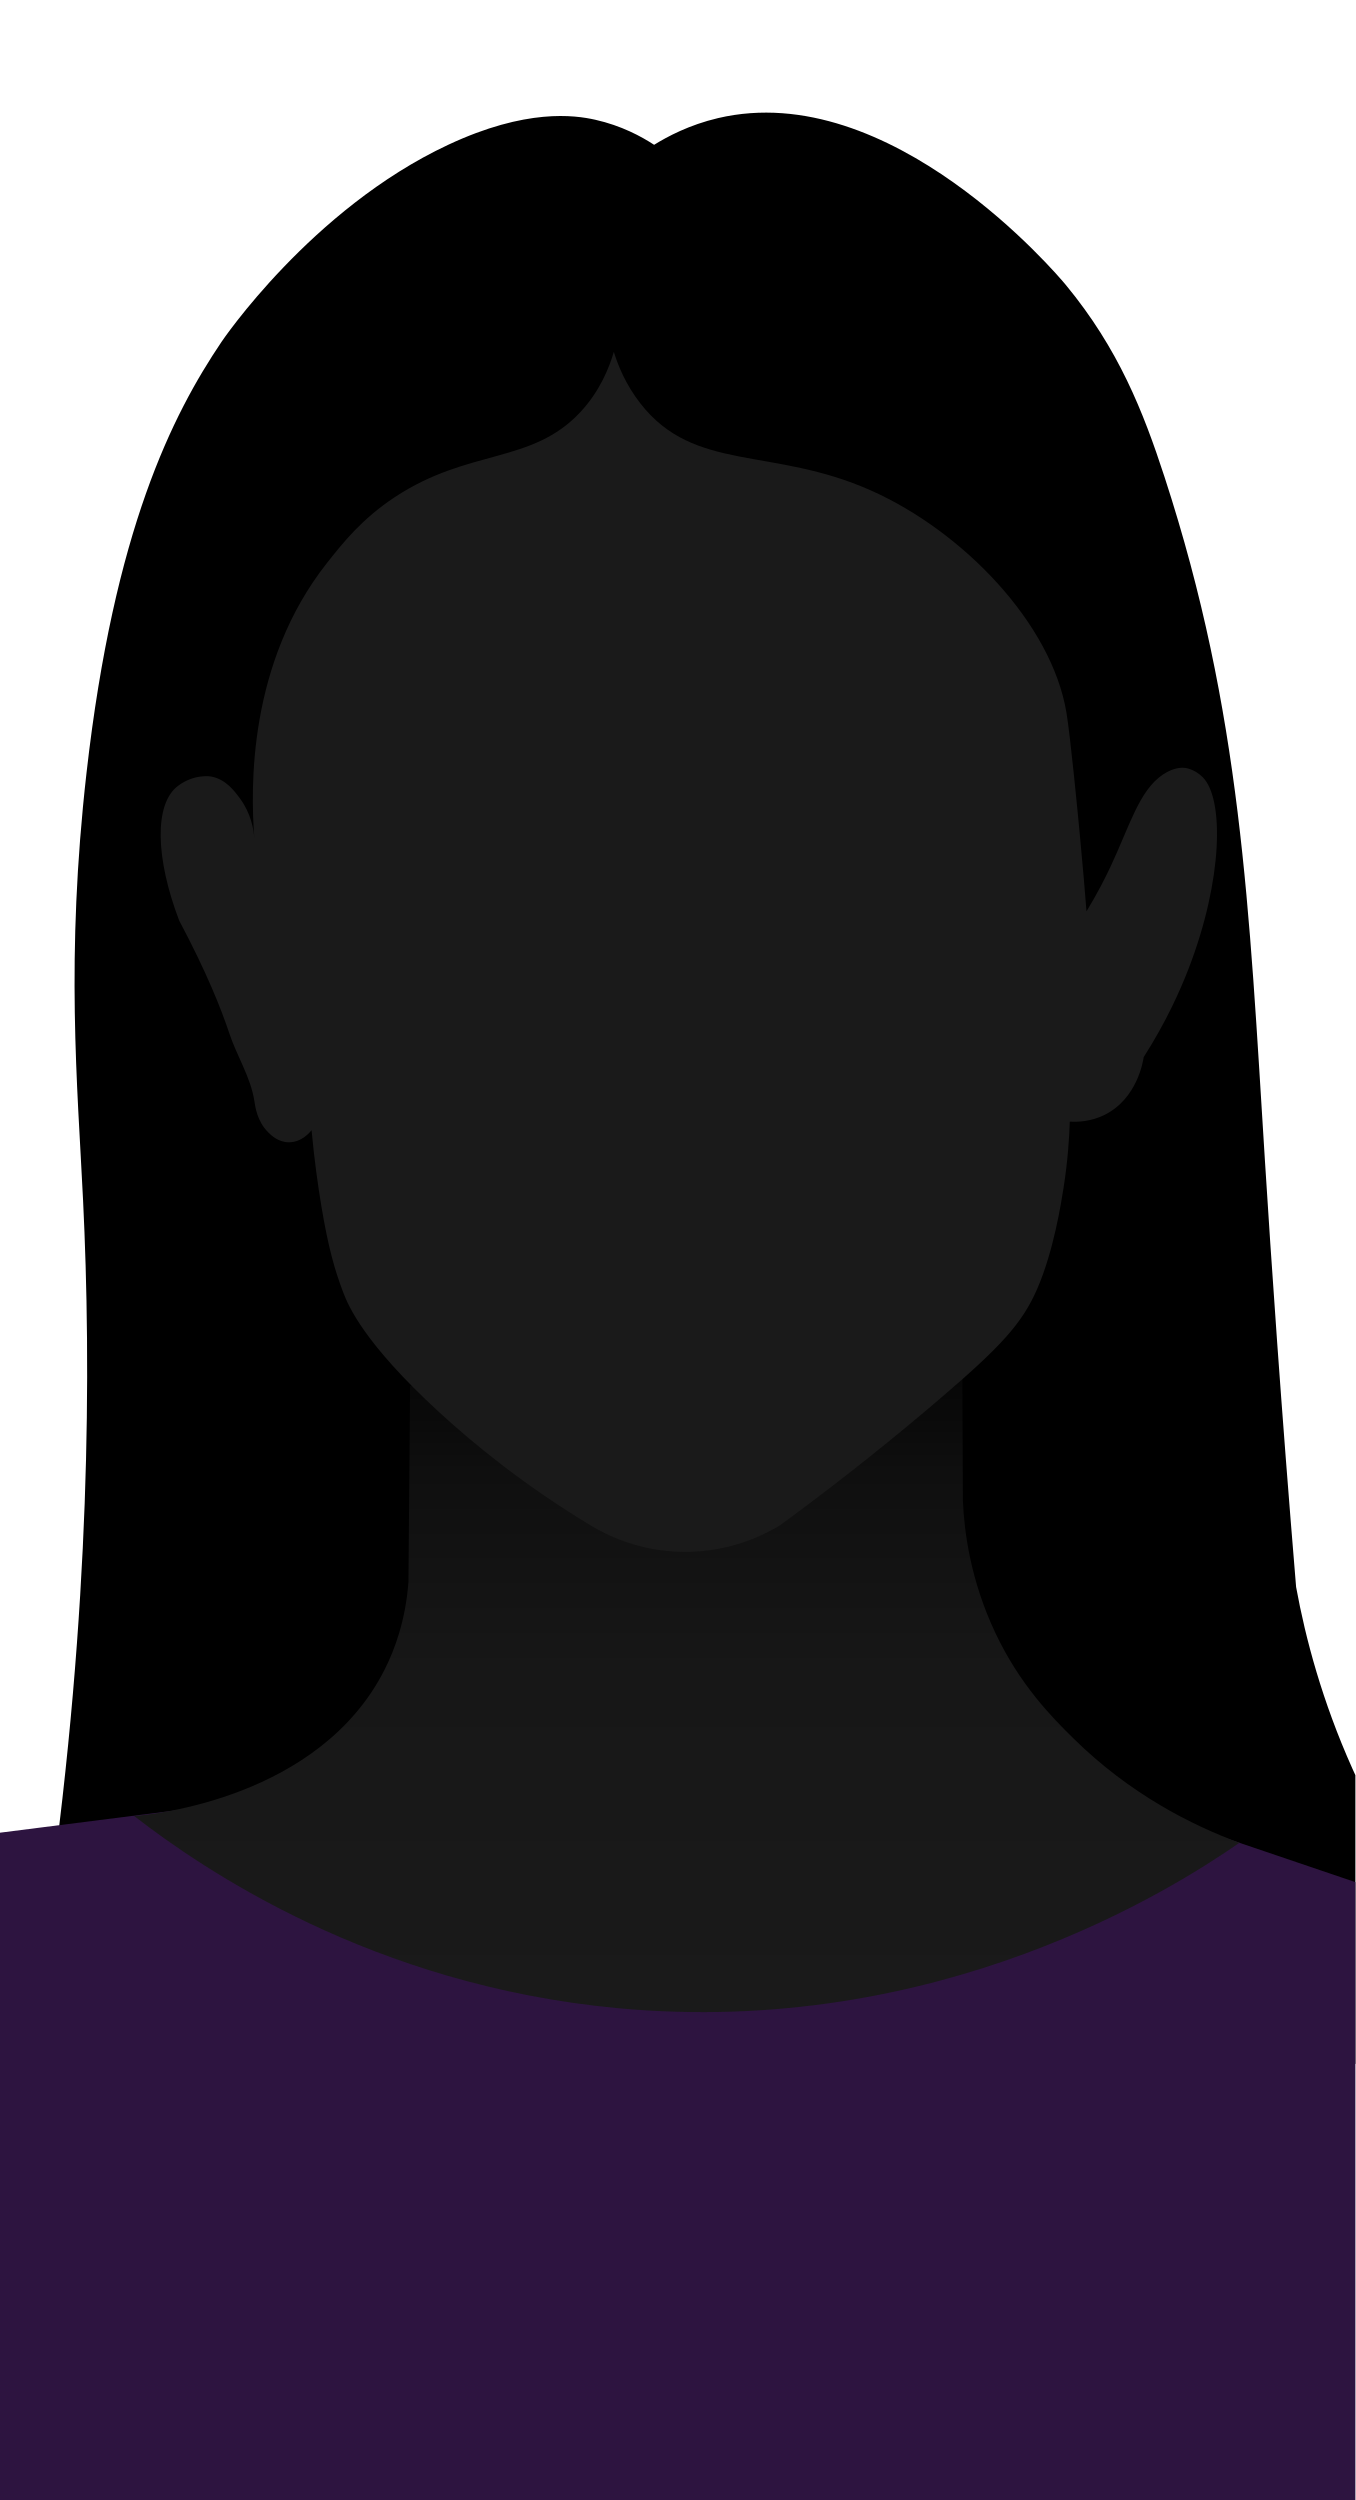
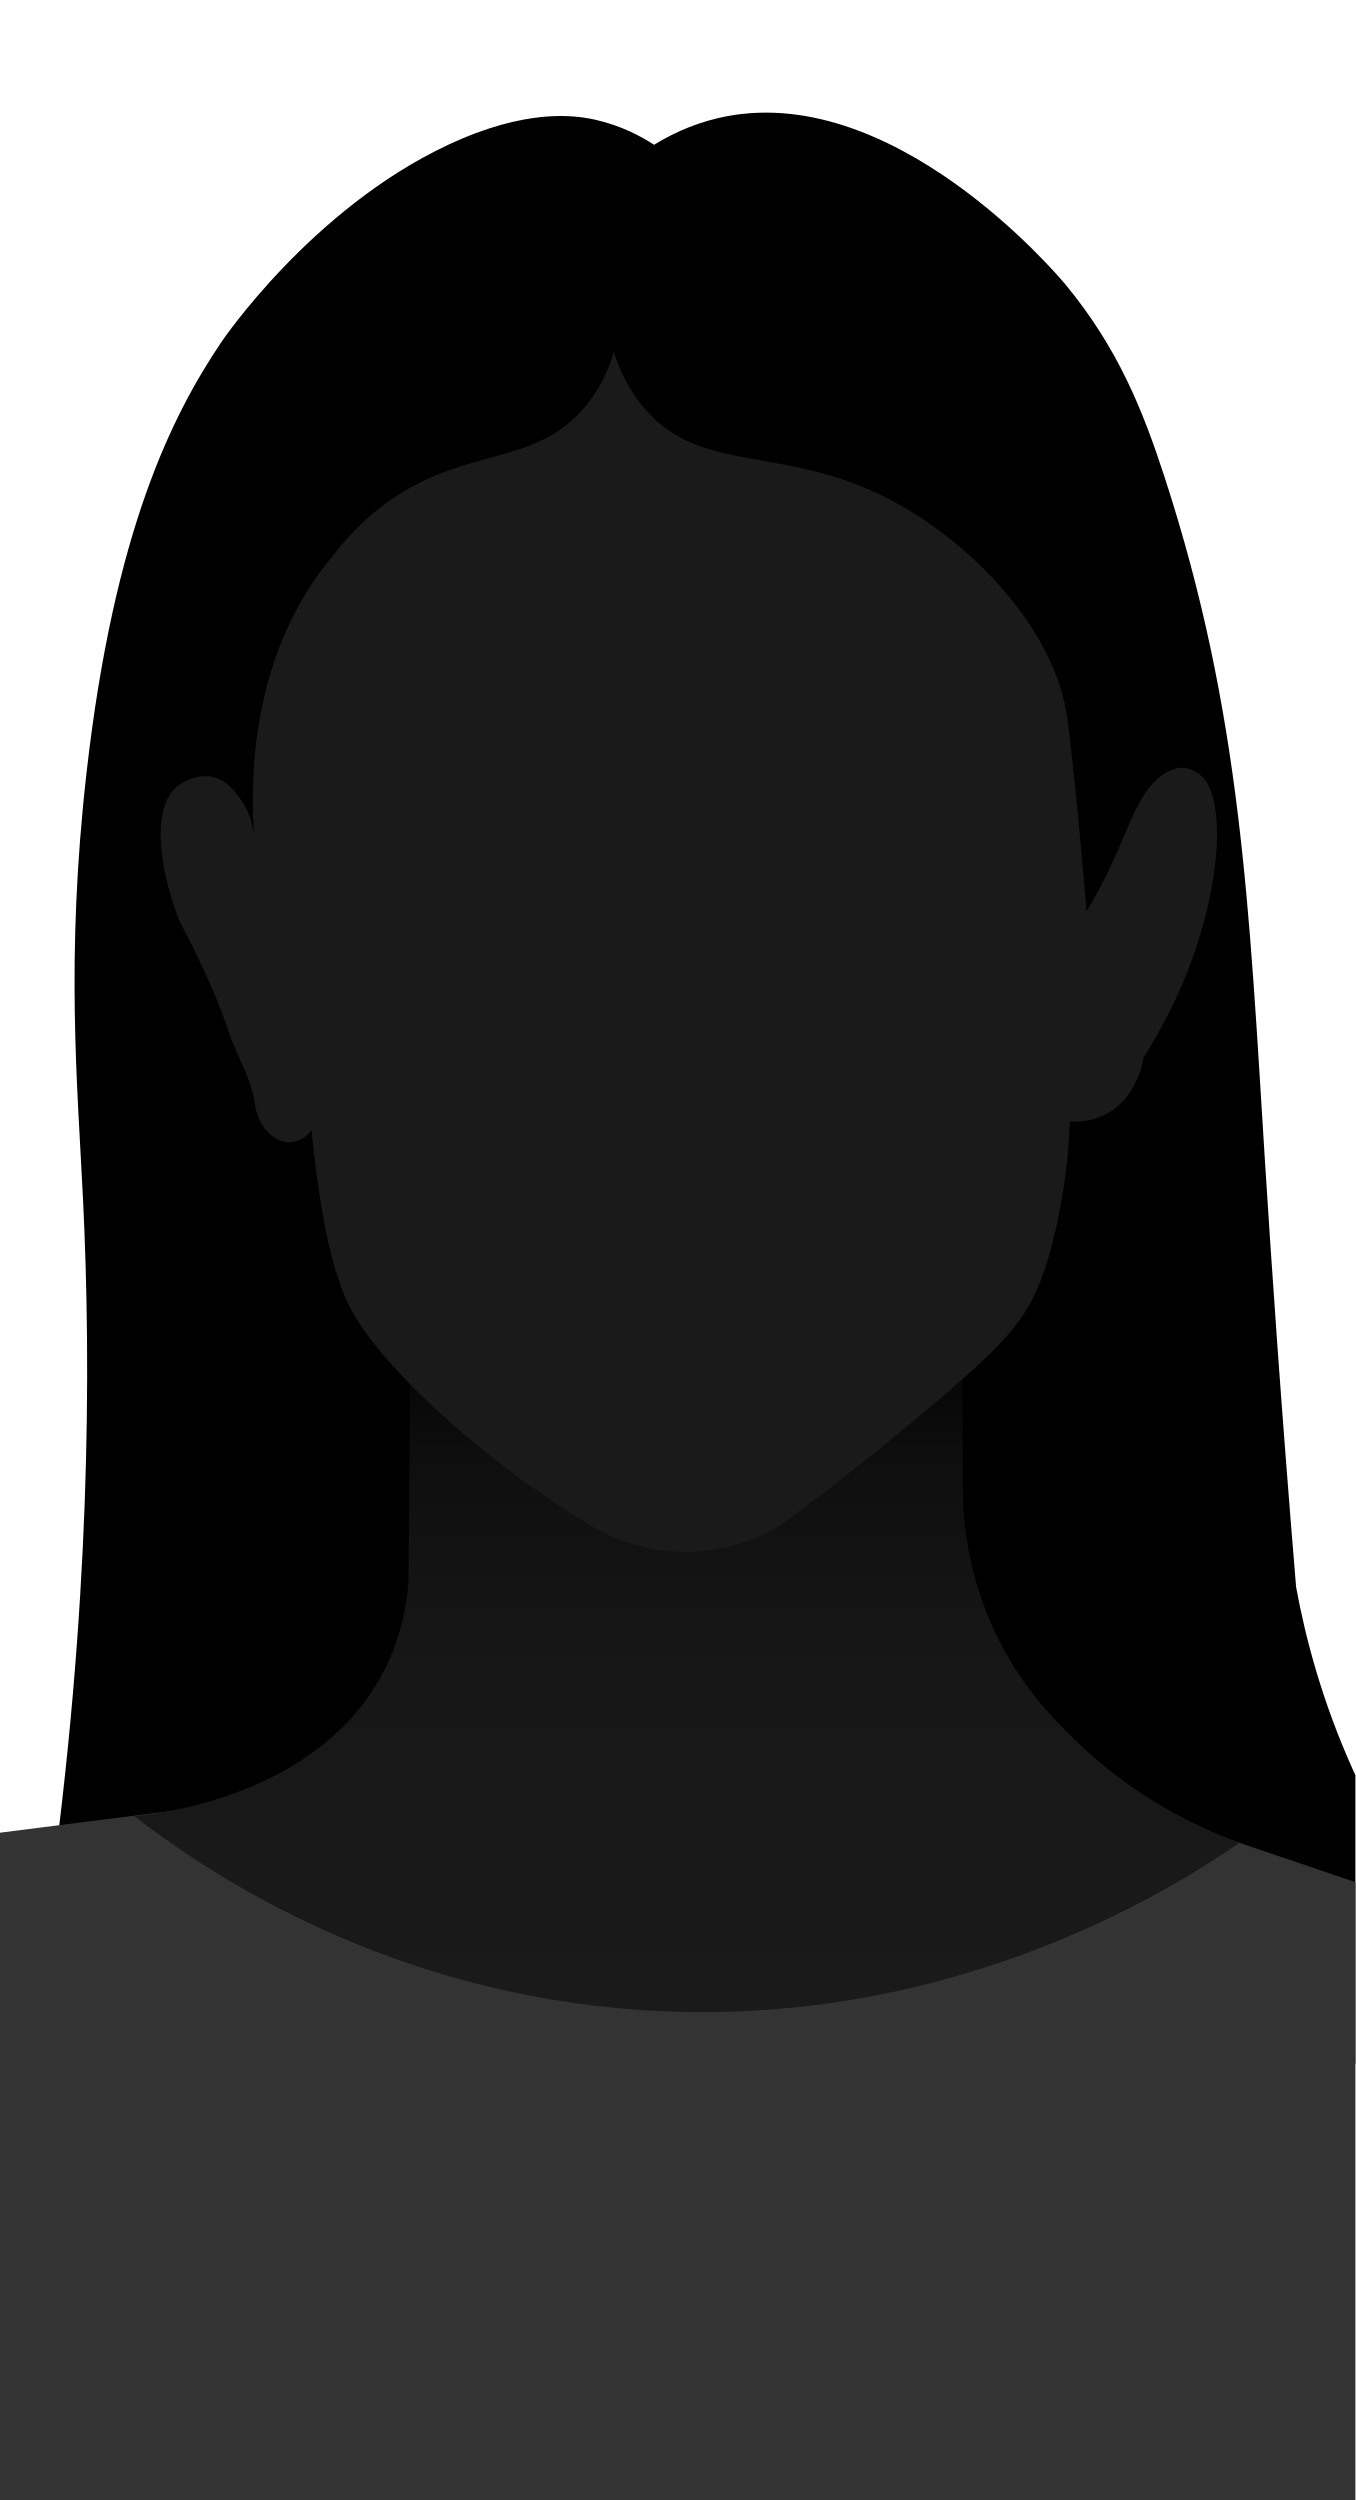
<svg xmlns="http://www.w3.org/2000/svg" id="Layer_2" data-name="Layer 2" viewBox="0 0 2061.08 3801.64">
  <defs>
    <style>
      .cls-1 {
+         fill: #333;
+       }
+ 
+       .cls-2 {
        clip-path: url(#clippath);
      }

-       .cls-2 {
+       .cls-3 {
        fill: none;
      }

-       .cls-3 {
+       .cls-4 {
        fill: #12081a;
        opacity: .45;
-       }
- 
-       .cls-4 {
-         fill: #2d1440;
      }

      .cls-5 {
        fill: #1a1a1a;
      }

      .cls-6 {
        fill: url(#linear-gradient);
      }
    </style>
    <clipPath id="clippath">
-       <rect class="cls-2" x="0" width="2061.08" height="3801.64" />
+       <rect class="cls-3" width="2061.08" height="3801.64" />
    </clipPath>
    <linearGradient id="linear-gradient" x1="1044.38" y1="3059.76" x2="1044.38" y2="1977.65" gradientUnits="userSpaceOnUse">
      <stop offset="0" stop-color="#1a1a1a" />
      <stop offset=".48" stop-color="#171717" />
      <stop offset=".76" stop-color="#0f0f0f" />
      <stop offset=".98" stop-color="#010101" />
      <stop offset="1" stop-color="#000" />
    </linearGradient>
  </defs>
  <g id="Layer_1-2" data-name="Layer 1">
-     <g class="cls-1">
+     <g class="cls-2">
      <g>
        <path d="m73.69,2902.1c64.54-459.33,64.85-825.04,52.63-1076.82-8.56-176.46-26.74-368.4,5.26-650.16,42-369.8,130.71-544.54,205.25-655.24,0,0,135.98-201.96,344.71-299.68,118.68-55.56,192.15-45.17,223.67-38.1,39.84,8.94,70.14,25.5,89.47,38.1,20.14-12.49,53.43-30.34,97.36-40.64,262.41-61.48,515.71,237.96,528.91,253.97,79.86,96.85,117.39,191.96,149.99,292.06,116.94,359.07,128.27,652.79,152.62,1040,9.36,148.84,24.46,372.15,47.36,647.62,14.38,78.8,39.75,173.78,85.54,276.13,90.6,202.5,219.24,340.15,309.16,421.02-419.02,50.19-965.49,68.32-1586.72-38.1-260.15-44.57-495.91-104.55-705.21-170.16Z" />
-         <path class="cls-4" d="m-798.82,5388.45c-18.52-58.03-43.78-144.69-65.7-251.48-48.88-238.17-54.1-416.29-45.31-659.3,19.03-526.06,80.83-1045.65,104.98-1238.57,7.44-48.94,27.61-133.64,89.86-215.96,124.27-164.33,316.04-186.69,353.44-190.31,230.83-29.32,461.66-58.65,692.48-87.97,495.68,11.58,991.36,23.15,1487.04,34.73,185.78,63.06,371.56,126.12,557.34,189.18,48.15,10.49,123.85,33.93,199.37,90.62,138.65,104.09,181.3,248.67,193.39,297.42,58.7,231.33,117.3,570.81,92.08,980.39-23,373.57-107.91,678.45-185.48,892.1-143.59,74.19-287.18,148.39-430.77,222.58-11.54,98.41-19.02,209.36-18.12,330.78,1.12,152.17,15.13,288.56,33.98,405.55-344.04,52.03-728.82,92.5-1148.67,108.75-465.21,18.01-890.68,3.07-1267.7-28.58-19.23-232.89-38.46-465.79-57.69-698.68-194.84-60.42-389.69-120.83-584.53-181.25Z" />
-         <path class="cls-3" d="m2065.39,4771.91c30.3-168.61,54.03-363.78,60.33-580.99,8.65-298.44-17.85-560.59-54.38-774.84-.91,184.49-4.18,373.25-10.16,566.09-5.77,186.12-13.81,368.28-23.82,546.33,9.34,81.14,18.69,162.28,28.03,243.41Z" />
+         <path class="cls-1" d="m-798.82,5388.45c-18.52-58.03-43.78-144.69-65.7-251.48-48.88-238.17-54.1-416.29-45.31-659.3,19.03-526.06,80.83-1045.65,104.98-1238.57,7.44-48.94,27.61-133.64,89.86-215.96,124.27-164.33,316.04-186.69,353.44-190.31,230.83-29.32,461.66-58.65,692.48-87.97,495.68,11.58,991.36,23.15,1487.04,34.73,185.78,63.06,371.56,126.12,557.34,189.18,48.15,10.49,123.85,33.93,199.37,90.62,138.65,104.09,181.3,248.67,193.39,297.42,58.7,231.33,117.3,570.81,92.08,980.39-23,373.57-107.91,678.45-185.48,892.1-143.59,74.19-287.18,148.39-430.77,222.58-11.54,98.41-19.02,209.36-18.12,330.78,1.12,152.17,15.13,288.56,33.98,405.55-344.04,52.03-728.82,92.5-1148.67,108.75-465.21,18.01-890.68,3.07-1267.7-28.58-19.23-232.89-38.46-465.79-57.69-698.68-194.84-60.42-389.69-120.83-584.53-181.25Z" />
+         <path class="cls-4" d="m2065.39,4771.91c30.3-168.61,54.03-363.78,60.33-580.99,8.65-298.44-17.85-560.59-54.38-774.84-.91,184.49-4.18,373.25-10.16,566.09-5.77,186.12-13.81,368.28-23.82,546.33,9.34,81.14,18.69,162.28,28.03,243.41Z" />
        <path class="cls-6" d="m623.59,2107.18c-.83,99.46-1.65,198.93-2.48,298.39-4.36,58.51-20.79,102.76-36.25,133.36-98.71,195.36-352.94,220.31-380.86,222.63,106.05,82,362.43,256.94,733.97,292.06,490.16,46.34,846.86-182.24,946.79-251.36-71.94-26.54-166.13-73.69-252.28-158.57-32.06-31.58-81.38-81.03-119.05-160.95-37.5-79.56-47.1-152.65-49.21-200.32-.43-101.59-.85-203.17-1.27-304.76-279.79,43.17-559.57,86.35-839.36,129.52Z" />
        <path class="cls-5" d="m473.78,1718.6c4.23,45.57,9.77,84.57,14.92,115.56,10.62,63.91,20.74,98.44,33.33,131.43,7.86,20.58,31.72,76.9,144.76,180.95,53.15,48.92,130.37,112.4,233.89,174.62,21.68,12.82,70.87,37.96,138.17,38.72,73.02.82,126.09-27.52,147.54-40.58,99.07-72.55,180.19-138.67,242.3-191.81,93.46-79.96,125.7-114.98,148.57-167.62,24.93-57.39,36.39-130.32,40-153.33,6.46-41.12,8.72-75.96,9.52-100.95,11.74.73,32.1.2,53.33-10.48,49.16-24.7,58.13-81.17,59.05-87.62,34.75-54.42,55.88-102.28,68.57-135.24,51.96-134.97,53.69-257.25,21.45-290.13-12.69-12.94-27.13-14.42-27.13-14.42-3.17-.38-16.37-1.55-33.74,10.18-36.21,24.46-50.42,77.93-79.62,140.08-7.49,15.95-19.41,39.76-36.51,67.94-2.09-26.77-5.43-67.39-10.16-116.83-3.13-32.8-14.21-148.64-20.32-185.4-22.56-135.73-157.36-275.5-297.14-337.78-150.58-67.09-268.19-27-350.48-132.06-22.79-29.1-34.4-58.51-40.64-78.73-7.06,23.9-21.03,59.43-50.79,91.43-74.11,79.67-169.53,54.99-282.21,129.39-50.31,33.21-79.17,69.74-103.18,100.13-119.97,151.83-116.42,341.75-110.49,418.78-1.05-13.94-5.12-37.98-21.89-60.68-8.4-11.37-21.61-29.25-43.81-33.33,0,0-25.37-4.67-50.48,14.29-36.44,27.51-34.22,110.09,1.9,204.76,42.3,79.68,64.07,134.94,76.19,171.43,11.53,34.7,32.52,66.72,38.1,102.86,1.37,8.86,4.24,31.01,20.95,47.62,4.45,4.42,15.22,15.12,31.43,15.24,20.12.14,32.88-16.14,34.6-18.41Z" />
      </g>
    </g>
  </g>
</svg>
